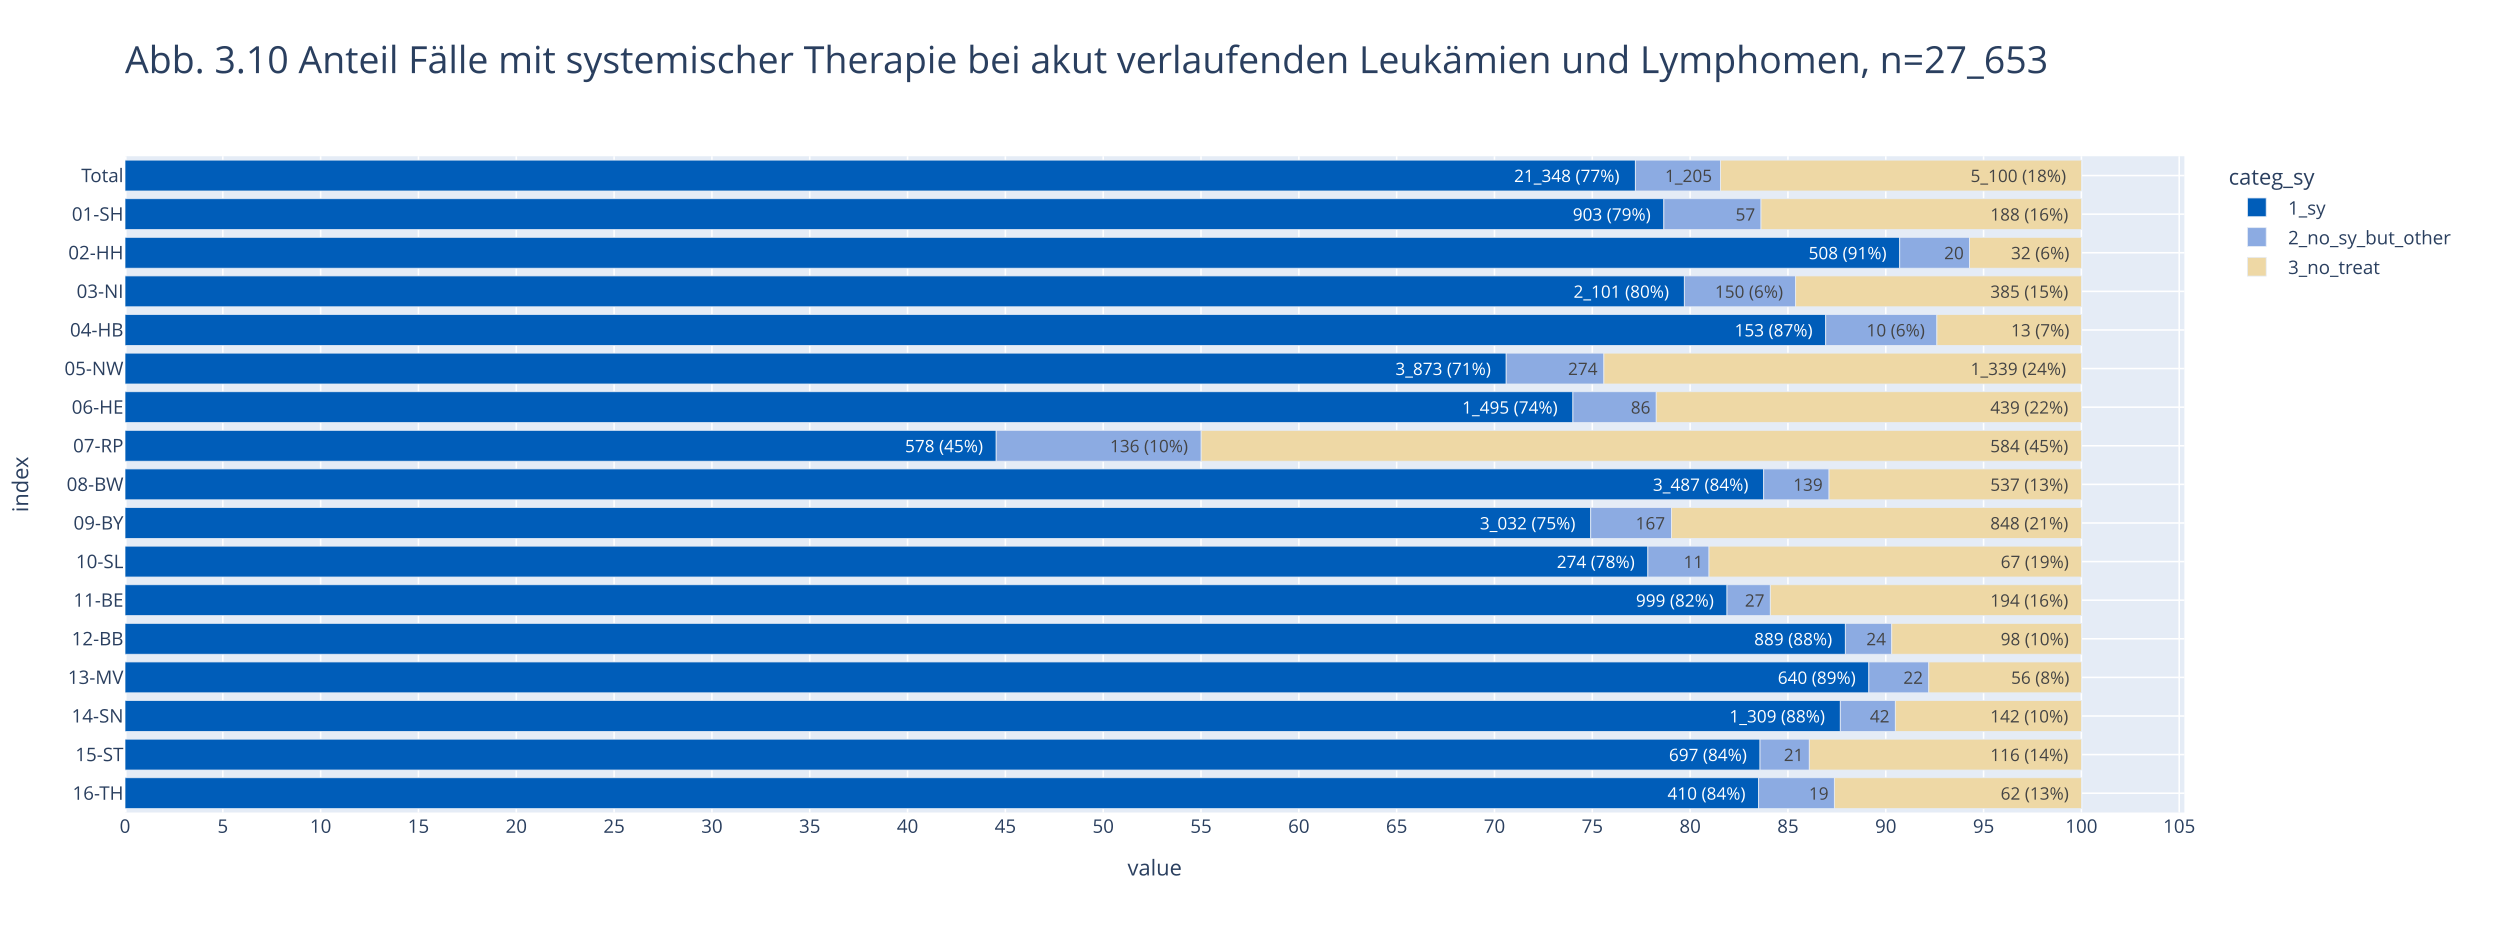
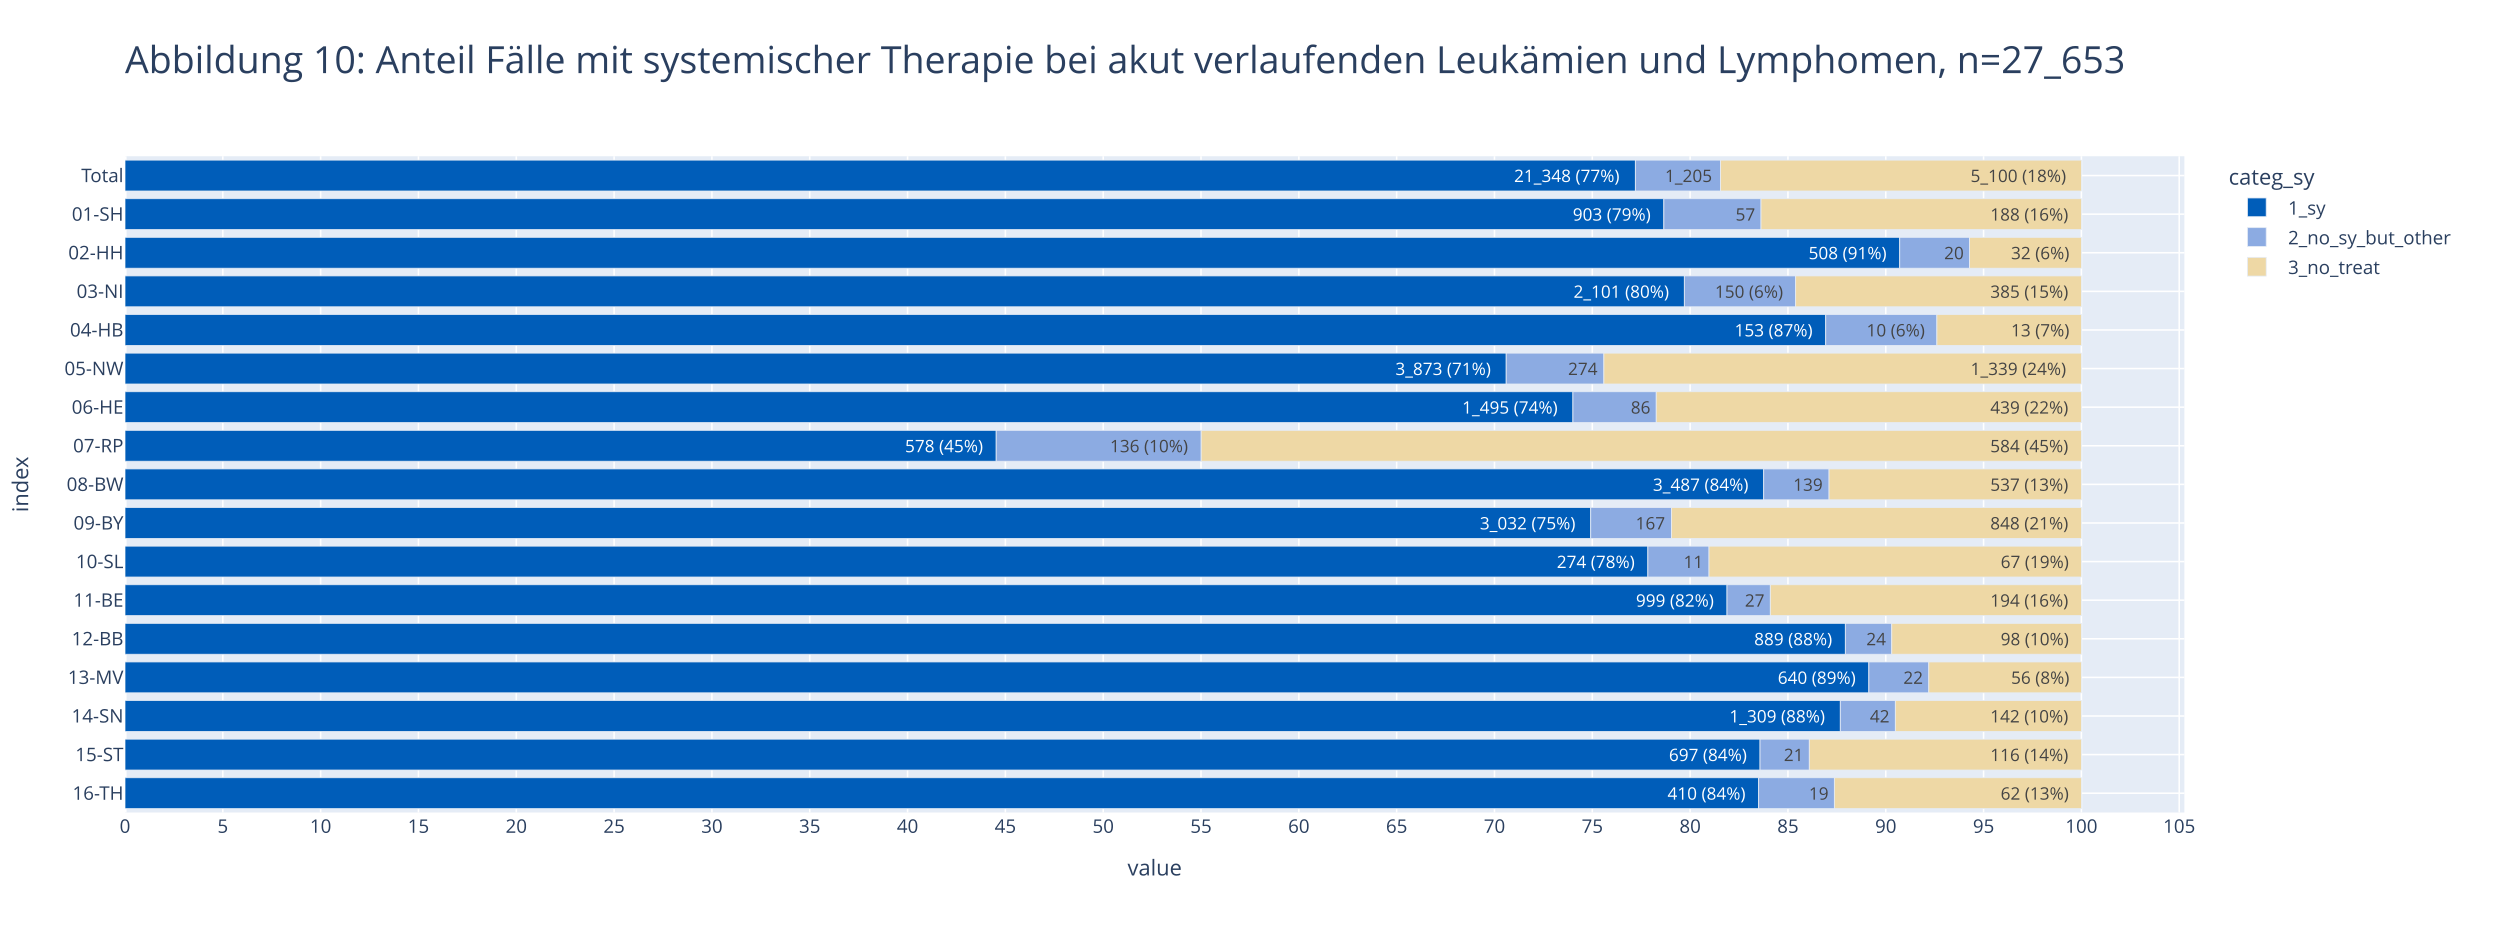
<svg xmlns="http://www.w3.org/2000/svg" class="main-svg" width="1600" height="600" style="" viewBox="0 0 1600 600">
  <rect x="0" y="0" width="1600" height="600" style="fill: rgb(255, 255, 255); fill-opacity: 1;" />
-   <defs id="defs-9f9ca2">
+   <defs id="defs-fdc12b">
    <g class="clips">
-       <clipPath id="clip9f9ca2xyplot" class="plotclip">
+       <clipPath id="clipfdc12bxyplot" class="plotclip">
        <rect width="1318" height="420" />
      </clipPath>
-       <clipPath class="axesclip" id="clip9f9ca2x">
+       <clipPath class="axesclip" id="clipfdc12bx">
        <rect x="80" y="0" width="1318" height="600" />
      </clipPath>
-       <clipPath class="axesclip" id="clip9f9ca2y">
+       <clipPath class="axesclip" id="clipfdc12by">
        <rect x="0" y="100" width="1600" height="420" />
      </clipPath>
-       <clipPath class="axesclip" id="clip9f9ca2xy">
+       <clipPath class="axesclip" id="clipfdc12bxy">
        <rect x="80" y="100" width="1318" height="420" />
      </clipPath>
    </g>
    <g class="gradients" />
    <g class="patterns" />
  </defs>
  <g class="bglayer">
    <rect class="bg" x="80" y="100" width="1318" height="420" style="fill: rgb(229, 236, 246); fill-opacity: 1; stroke-width: 0;" />
  </g>
  <g class="layer-below">
    <g class="imagelayer" />
    <g class="shapelayer" />
  </g>
  <g class="cartesianlayer">
    <g class="subplot xy">
      <g class="layer-subplot">
        <g class="shapelayer" />
        <g class="imagelayer" />
      </g>
      <g class="minor-gridlayer">
        <g class="x" />
        <g class="y" />
      </g>
      <g class="gridlayer">
        <g class="x">
          <path class="xgrid crisp" transform="translate(142.6,0)" d="M0,100v420" style="stroke: rgb(255, 255, 255); stroke-opacity: 1; stroke-width: 1px;" />
          <path class="xgrid crisp" transform="translate(205.21,0)" d="M0,100v420" style="stroke: rgb(255, 255, 255); stroke-opacity: 1; stroke-width: 1px;" />
          <path class="xgrid crisp" transform="translate(267.81,0)" d="M0,100v420" style="stroke: rgb(255, 255, 255); stroke-opacity: 1; stroke-width: 1px;" />
          <path class="xgrid crisp" transform="translate(330.42,0)" d="M0,100v420" style="stroke: rgb(255, 255, 255); stroke-opacity: 1; stroke-width: 1px;" />
          <path class="xgrid crisp" transform="translate(393.02,0)" d="M0,100v420" style="stroke: rgb(255, 255, 255); stroke-opacity: 1; stroke-width: 1px;" />
          <path class="xgrid crisp" transform="translate(455.63,0)" d="M0,100v420" style="stroke: rgb(255, 255, 255); stroke-opacity: 1; stroke-width: 1px;" />
          <path class="xgrid crisp" transform="translate(518.23,0)" d="M0,100v420" style="stroke: rgb(255, 255, 255); stroke-opacity: 1; stroke-width: 1px;" />
          <path class="xgrid crisp" transform="translate(580.84,0)" d="M0,100v420" style="stroke: rgb(255, 255, 255); stroke-opacity: 1; stroke-width: 1px;" />
          <path class="xgrid crisp" transform="translate(643.44,0)" d="M0,100v420" style="stroke: rgb(255, 255, 255); stroke-opacity: 1; stroke-width: 1px;" />
          <path class="xgrid crisp" transform="translate(706.05,0)" d="M0,100v420" style="stroke: rgb(255, 255, 255); stroke-opacity: 1; stroke-width: 1px;" />
          <path class="xgrid crisp" transform="translate(768.65,0)" d="M0,100v420" style="stroke: rgb(255, 255, 255); stroke-opacity: 1; stroke-width: 1px;" />
          <path class="xgrid crisp" transform="translate(831.26,0)" d="M0,100v420" style="stroke: rgb(255, 255, 255); stroke-opacity: 1; stroke-width: 1px;" />
          <path class="xgrid crisp" transform="translate(893.86,0)" d="M0,100v420" style="stroke: rgb(255, 255, 255); stroke-opacity: 1; stroke-width: 1px;" />
          <path class="xgrid crisp" transform="translate(956.47,0)" d="M0,100v420" style="stroke: rgb(255, 255, 255); stroke-opacity: 1; stroke-width: 1px;" />
          <path class="xgrid crisp" transform="translate(1019.07,0)" d="M0,100v420" style="stroke: rgb(255, 255, 255); stroke-opacity: 1; stroke-width: 1px;" />
          <path class="xgrid crisp" transform="translate(1081.68,0)" d="M0,100v420" style="stroke: rgb(255, 255, 255); stroke-opacity: 1; stroke-width: 1px;" />
          <path class="xgrid crisp" transform="translate(1144.28,0)" d="M0,100v420" style="stroke: rgb(255, 255, 255); stroke-opacity: 1; stroke-width: 1px;" />
          <path class="xgrid crisp" transform="translate(1206.89,0)" d="M0,100v420" style="stroke: rgb(255, 255, 255); stroke-opacity: 1; stroke-width: 1px;" />
          <path class="xgrid crisp" transform="translate(1269.49,0)" d="M0,100v420" style="stroke: rgb(255, 255, 255); stroke-opacity: 1; stroke-width: 1px;" />
          <path class="xgrid crisp" transform="translate(1332.1,0)" d="M0,100v420" style="stroke: rgb(255, 255, 255); stroke-opacity: 1; stroke-width: 1px;" />
          <path class="xgrid crisp" transform="translate(1394.7,0)" d="M0,100v420" style="stroke: rgb(255, 255, 255); stroke-opacity: 1; stroke-width: 1px;" />
        </g>
        <g class="y">
          <path class="ygrid crisp" transform="translate(0,507.65)" d="M80,0h1318" style="stroke: rgb(255, 255, 255); stroke-opacity: 1; stroke-width: 1px;" />
          <path class="ygrid crisp" transform="translate(0,482.94)" d="M80,0h1318" style="stroke: rgb(255, 255, 255); stroke-opacity: 1; stroke-width: 1px;" />
          <path class="ygrid crisp" transform="translate(0,458.24)" d="M80,0h1318" style="stroke: rgb(255, 255, 255); stroke-opacity: 1; stroke-width: 1px;" />
          <path class="ygrid crisp" transform="translate(0,433.53)" d="M80,0h1318" style="stroke: rgb(255, 255, 255); stroke-opacity: 1; stroke-width: 1px;" />
          <path class="ygrid crisp" transform="translate(0,408.82)" d="M80,0h1318" style="stroke: rgb(255, 255, 255); stroke-opacity: 1; stroke-width: 1px;" />
          <path class="ygrid crisp" transform="translate(0,384.12)" d="M80,0h1318" style="stroke: rgb(255, 255, 255); stroke-opacity: 1; stroke-width: 1px;" />
          <path class="ygrid crisp" transform="translate(0,359.41)" d="M80,0h1318" style="stroke: rgb(255, 255, 255); stroke-opacity: 1; stroke-width: 1px;" />
          <path class="ygrid crisp" transform="translate(0,334.71)" d="M80,0h1318" style="stroke: rgb(255, 255, 255); stroke-opacity: 1; stroke-width: 1px;" />
          <path class="ygrid crisp" transform="translate(0,310)" d="M80,0h1318" style="stroke: rgb(255, 255, 255); stroke-opacity: 1; stroke-width: 1px;" />
          <path class="ygrid crisp" transform="translate(0,285.29)" d="M80,0h1318" style="stroke: rgb(255, 255, 255); stroke-opacity: 1; stroke-width: 1px;" />
          <path class="ygrid crisp" transform="translate(0,260.59)" d="M80,0h1318" style="stroke: rgb(255, 255, 255); stroke-opacity: 1; stroke-width: 1px;" />
          <path class="ygrid crisp" transform="translate(0,235.88)" d="M80,0h1318" style="stroke: rgb(255, 255, 255); stroke-opacity: 1; stroke-width: 1px;" />
          <path class="ygrid crisp" transform="translate(0,211.18)" d="M80,0h1318" style="stroke: rgb(255, 255, 255); stroke-opacity: 1; stroke-width: 1px;" />
          <path class="ygrid crisp" transform="translate(0,186.47)" d="M80,0h1318" style="stroke: rgb(255, 255, 255); stroke-opacity: 1; stroke-width: 1px;" />
          <path class="ygrid crisp" transform="translate(0,161.76)" d="M80,0h1318" style="stroke: rgb(255, 255, 255); stroke-opacity: 1; stroke-width: 1px;" />
          <path class="ygrid crisp" transform="translate(0,137.06)" d="M80,0h1318" style="stroke: rgb(255, 255, 255); stroke-opacity: 1; stroke-width: 1px;" />
          <path class="ygrid crisp" transform="translate(0,112.35)" d="M80,0h1318" style="stroke: rgb(255, 255, 255); stroke-opacity: 1; stroke-width: 1px;" />
        </g>
      </g>
      <g class="zerolinelayer">
        <path class="xzl zl crisp" transform="translate(80,0)" d="M0,100v420" style="stroke: rgb(255, 255, 255); stroke-opacity: 1; stroke-width: 2px;" />
      </g>
      <g class="layer-between">
        <g class="shapelayer" />
        <g class="imagelayer" />
      </g>
      <path class="xlines-below" />
      <path class="ylines-below" />
      <g class="overlines-below" />
      <g class="xaxislayer-below" />
      <g class="yaxislayer-below" />
      <g class="overaxes-below" />
      <g class="overplot">
-         <g class="xy" transform="translate(80,100)" clip-path="url(#clip9f9ca2xyplot)">
+         <g class="xy" transform="translate(80,100)" clip-path="url(#clipfdc12bxyplot)">
          <g class="barlayer mlayer">
            <g class="trace bars" style="opacity: 1;">
              <g class="points">
                <g class="point">
                  <path d="M0,22.24V2.47H966.62V22.24Z" style="vector-effect: none; opacity: 1; stroke-width: 0.5px; fill: rgb(0, 93, 185); fill-opacity: 1; stroke: rgb(229, 236, 246); stroke-opacity: 1;" />
                  <text class="bartext bartext-inside" text-anchor="middle" data-notex="1" x="0" y="0" style="font-family: 'Open Sans', verdana, arial, sans-serif; font-size: 12px; fill: rgb(255, 255, 255); fill-opacity: 1; white-space: pre;" transform="translate(922.7403,16.486)scale(0.918)">21_348 (77%)</text>
                </g>
                <g class="point">
                  <path d="M0,46.94V27.18H984.88V46.94Z" style="vector-effect: none; opacity: 1; stroke-width: 0.5px; fill: rgb(0, 93, 185); fill-opacity: 1; stroke: rgb(229, 236, 246); stroke-opacity: 1;" />
                  <text class="bartext bartext-inside" text-anchor="middle" data-notex="1" x="0" y="0" style="font-family: 'Open Sans', verdana, arial, sans-serif; font-size: 12px; fill: rgb(255, 255, 255); fill-opacity: 1; white-space: pre;" transform="translate(951.522,41.188)scale(0.9173333)">903 (79%)</text>
                </g>
                <g class="point">
                  <path d="M0,71.65V51.88H1135.83V71.65Z" style="vector-effect: none; opacity: 1; stroke-width: 0.5px; fill: rgb(0, 93, 185); fill-opacity: 1; stroke: rgb(229, 236, 246); stroke-opacity: 1;" />
                  <text class="bartext bartext-inside" text-anchor="middle" data-notex="1" x="0" y="0" style="font-family: 'Open Sans', verdana, arial, sans-serif; font-size: 12px; fill: rgb(255, 255, 255); fill-opacity: 1; white-space: pre;" transform="translate(1102.45,65.896)scale(0.918)">508 (91%)</text>
                </g>
                <g class="point">
                  <path d="M0,96.35V76.59H997.97V96.35Z" style="vector-effect: none; opacity: 1; stroke-width: 0.5px; fill: rgb(0, 93, 185); fill-opacity: 1; stroke: rgb(229, 236, 246); stroke-opacity: 1;" />
                  <text class="bartext bartext-inside" text-anchor="middle" data-notex="1" x="0" y="0" style="font-family: 'Open Sans', verdana, arial, sans-serif; font-size: 12px; fill: rgb(255, 255, 255); fill-opacity: 1; white-space: pre;" transform="translate(957.6173,90.598)scale(0.9173333)">2_101 (80%)</text>
                </g>
                <g class="point">
                  <path d="M0,121.06V101.29H1088.47V121.06Z" style="vector-effect: none; opacity: 1; stroke-width: 0.5px; fill: rgb(0, 93, 185); fill-opacity: 1; stroke: rgb(229, 236, 246); stroke-opacity: 1;" />
                  <text class="bartext bartext-inside" text-anchor="middle" data-notex="1" x="0" y="0" style="font-family: 'Open Sans', verdana, arial, sans-serif; font-size: 12px; fill: rgb(255, 255, 255); fill-opacity: 1; white-space: pre;" transform="translate(1055.09,115.306)scale(0.918)">153 (87%)</text>
                </g>
                <g class="point">
                  <path d="M0,145.76V126H883.96V145.76Z" style="vector-effect: none; opacity: 1; stroke-width: 0.5px; fill: rgb(0, 93, 185); fill-opacity: 1; stroke: rgb(229, 236, 246); stroke-opacity: 1;" />
                  <text class="bartext bartext-inside" text-anchor="middle" data-notex="1" x="0" y="0" style="font-family: 'Open Sans', verdana, arial, sans-serif; font-size: 12px; fill: rgb(255, 255, 255); fill-opacity: 1; white-space: pre;" transform="translate(843.6073,140.008)scale(0.9173333)">3_873 (71%)</text>
                </g>
                <g class="point">
                  <path d="M0,170.47V150.71H926.68V170.47Z" style="vector-effect: none; opacity: 1; stroke-width: 0.5px; fill: rgb(0, 93, 185); fill-opacity: 1; stroke: rgb(229, 236, 246); stroke-opacity: 1;" />
                  <text class="bartext bartext-inside" text-anchor="middle" data-notex="1" x="0" y="0" style="font-family: 'Open Sans', verdana, arial, sans-serif; font-size: 12px; fill: rgb(255, 255, 255); fill-opacity: 1; white-space: pre;" transform="translate(886.3273,164.718)scale(0.9173333)">1_495 (74%)</text>
                </g>
                <g class="point">
                  <path d="M0,195.18V175.41H557.56V195.18Z" style="vector-effect: none; opacity: 1; stroke-width: 0.5px; fill: rgb(0, 93, 185); fill-opacity: 1; stroke: rgb(229, 236, 246); stroke-opacity: 1;" />
                  <text class="bartext bartext-inside" text-anchor="middle" data-notex="1" x="0" y="0" style="font-family: 'Open Sans', verdana, arial, sans-serif; font-size: 12px; fill: rgb(255, 255, 255); fill-opacity: 1; white-space: pre;" transform="translate(524.1799,189.426)scale(0.918)">578 (45%)</text>
                </g>
                <g class="point">
                  <path d="M0,219.88V200.12H1048.78V219.88Z" style="vector-effect: none; opacity: 1; stroke-width: 0.5px; fill: rgb(0, 93, 185); fill-opacity: 1; stroke: rgb(229, 236, 246); stroke-opacity: 1;" />
                  <text class="bartext bartext-inside" text-anchor="middle" data-notex="1" x="0" y="0" style="font-family: 'Open Sans', verdana, arial, sans-serif; font-size: 12px; fill: rgb(255, 255, 255); fill-opacity: 1; white-space: pre;" transform="translate(1008.427,214.128)scale(0.9173333)">3_487 (84%)</text>
                </g>
                <g class="point">
                  <path d="M0,244.59V224.82H938.07V244.59Z" style="vector-effect: none; opacity: 1; stroke-width: 0.5px; fill: rgb(0, 93, 185); fill-opacity: 1; stroke: rgb(229, 236, 246); stroke-opacity: 1;" />
                  <text class="bartext bartext-inside" text-anchor="middle" data-notex="1" x="0" y="0" style="font-family: 'Open Sans', verdana, arial, sans-serif; font-size: 12px; fill: rgb(255, 255, 255); fill-opacity: 1; white-space: pre;" transform="translate(897.6902,238.836)scale(0.918)">3_032 (75%)</text>
                </g>
                <g class="point">
                  <path d="M0,269.29V249.53H974.65V269.29Z" style="vector-effect: none; opacity: 1; stroke-width: 0.5px; fill: rgb(0, 93, 185); fill-opacity: 1; stroke: rgb(229, 236, 246); stroke-opacity: 1;" />
                  <text class="bartext bartext-inside" text-anchor="middle" data-notex="1" x="0" y="0" style="font-family: 'Open Sans', verdana, arial, sans-serif; font-size: 12px; fill: rgb(255, 255, 255); fill-opacity: 1; white-space: pre;" transform="translate(941.292,263.538)scale(0.9173333)">274 (78%)</text>
                </g>
                <g class="point">
                  <path d="M0,294V274.24H1025.29V294Z" style="vector-effect: none; opacity: 1; stroke-width: 0.5px; fill: rgb(0, 93, 185); fill-opacity: 1; stroke: rgb(229, 236, 246); stroke-opacity: 1;" />
                  <text class="bartext bartext-inside" text-anchor="middle" data-notex="1" x="0" y="0" style="font-family: 'Open Sans', verdana, arial, sans-serif; font-size: 12px; fill: rgb(255, 255, 255); fill-opacity: 1; white-space: pre;" transform="translate(991.932,288.248)scale(0.9173333)">999 (82%)</text>
                </g>
                <g class="point">
                  <path d="M0,318.71V298.94H1101.01V318.71Z" style="vector-effect: none; opacity: 1; stroke-width: 0.5px; fill: rgb(0, 93, 185); fill-opacity: 1; stroke: rgb(229, 236, 246); stroke-opacity: 1;" />
                  <text class="bartext bartext-inside" text-anchor="middle" data-notex="1" x="0" y="0" style="font-family: 'Open Sans', verdana, arial, sans-serif; font-size: 12px; fill: rgb(255, 255, 255); fill-opacity: 1; white-space: pre;" transform="translate(1067.63,312.956)scale(0.918)">889 (88%)</text>
                </g>
                <g class="point">
                  <path d="M0,343.41V323.65H1116.08V343.41Z" style="vector-effect: none; opacity: 1; stroke-width: 0.5px; fill: rgb(0, 93, 185); fill-opacity: 1; stroke: rgb(229, 236, 246); stroke-opacity: 1;" />
                  <text class="bartext bartext-inside" text-anchor="middle" data-notex="1" x="0" y="0" style="font-family: 'Open Sans', verdana, arial, sans-serif; font-size: 12px; fill: rgb(255, 255, 255); fill-opacity: 1; white-space: pre;" transform="translate(1082.722,337.658)scale(0.9173333)">640 (89%)</text>
                </g>
                <g class="point">
                  <path d="M0,368.12V348.35H1097.79V368.12Z" style="vector-effect: none; opacity: 1; stroke-width: 0.5px; fill: rgb(0, 93, 185); fill-opacity: 1; stroke: rgb(229, 236, 246); stroke-opacity: 1;" />
                  <text class="bartext bartext-inside" text-anchor="middle" data-notex="1" x="0" y="0" style="font-family: 'Open Sans', verdana, arial, sans-serif; font-size: 12px; fill: rgb(255, 255, 255); fill-opacity: 1; white-space: pre;" transform="translate(1057.41,362.366)scale(0.918)">1_309 (88%)</text>
                </g>
                <g class="point">
                  <path d="M0,392.82V373.06H1046.42V392.82Z" style="vector-effect: none; opacity: 1; stroke-width: 0.5px; fill: rgb(0, 93, 185); fill-opacity: 1; stroke: rgb(229, 236, 246); stroke-opacity: 1;" />
                  <text class="bartext bartext-inside" text-anchor="middle" data-notex="1" x="0" y="0" style="font-family: 'Open Sans', verdana, arial, sans-serif; font-size: 12px; fill: rgb(255, 255, 255); fill-opacity: 1; white-space: pre;" transform="translate(1013.062,387.068)scale(0.9173333)">697 (84%)</text>
                </g>
                <g class="point">
                  <path d="M0,417.53V397.76H1045.54V417.53Z" style="vector-effect: none; opacity: 1; stroke-width: 0.5px; fill: rgb(0, 93, 185); fill-opacity: 1; stroke: rgb(229, 236, 246); stroke-opacity: 1;" />
                  <text class="bartext bartext-inside" text-anchor="middle" data-notex="1" x="0" y="0" style="font-family: 'Open Sans', verdana, arial, sans-serif; font-size: 12px; fill: rgb(255, 255, 255); fill-opacity: 1; white-space: pre;" transform="translate(1012.16,411.776)scale(0.918)">410 (84%)</text>
                </g>
              </g>
            </g>
            <g class="trace bars" style="opacity: 1;">
              <g class="points">
                <g class="point">
                  <path d="M966.62,22.24V2.47H1021.18V22.24Z" style="vector-effect: none; opacity: 1; stroke-width: 0.5px; fill: rgb(140, 171, 226); fill-opacity: 1; stroke: rgb(229, 236, 246); stroke-opacity: 1;" />
                  <text class="bartext bartext-inside" text-anchor="middle" data-notex="1" x="0" y="0" style="font-family: 'Open Sans', verdana, arial, sans-serif; font-size: 12px; fill: rgb(68, 68, 68); fill-opacity: 1; white-space: pre;" transform="translate(1000.666,16.486)scale(0.918)">1_205</text>
                </g>
                <g class="point">
                  <path d="M984.88,46.94V27.18H1047.05V46.94Z" style="vector-effect: none; opacity: 1; stroke-width: 0.5px; fill: rgb(140, 171, 226); fill-opacity: 1; stroke: rgb(229, 236, 246); stroke-opacity: 1;" />
                  <text class="bartext bartext-inside" text-anchor="middle" data-notex="1" x="0" y="0" style="font-family: 'Open Sans', verdana, arial, sans-serif; font-size: 12px; fill: rgb(68, 68, 68); fill-opacity: 1; white-space: pre;" transform="translate(1037.048,41.188)scale(0.9173333)">57</text>
                </g>
                <g class="point">
                  <path d="M1135.83,71.65V51.88H1180.55V71.65Z" style="vector-effect: none; opacity: 1; stroke-width: 0.5px; fill: rgb(140, 171, 226); fill-opacity: 1; stroke: rgb(229, 236, 246); stroke-opacity: 1;" />
                  <text class="bartext bartext-inside" text-anchor="middle" data-notex="1" x="0" y="0" style="font-family: 'Open Sans', verdana, arial, sans-serif; font-size: 12px; fill: rgb(68, 68, 68); fill-opacity: 1; white-space: pre;" transform="translate(1170.543,65.896)scale(0.918)">20</text>
                </g>
                <g class="point">
                  <path d="M997.97,96.35V76.59H1069.22V96.35Z" style="vector-effect: none; opacity: 1; stroke-width: 0.5px; fill: rgb(140, 171, 226); fill-opacity: 1; stroke: rgb(229, 236, 246); stroke-opacity: 1;" />
                  <text class="bartext bartext-inside" text-anchor="middle" data-notex="1" x="0" y="0" style="font-family: 'Open Sans', verdana, arial, sans-serif; font-size: 12px; fill: rgb(68, 68, 68); fill-opacity: 1; white-space: pre;" transform="translate(1039.367,90.598)scale(0.9173333)">150 (6%)</text>
                </g>
                <g class="point">
                  <path d="M1088.47,121.06V101.29H1159.62V121.06Z" style="vector-effect: none; opacity: 1; stroke-width: 0.5px; fill: rgb(140, 171, 226); fill-opacity: 1; stroke: rgb(229, 236, 246); stroke-opacity: 1;" />
                  <text class="bartext bartext-inside" text-anchor="middle" data-notex="1" x="0" y="0" style="font-family: 'Open Sans', verdana, arial, sans-serif; font-size: 12px; fill: rgb(68, 68, 68); fill-opacity: 1; white-space: pre;" transform="translate(1133.247,115.306)scale(0.918)">10 (6%)</text>
                </g>
                <g class="point">
                  <path d="M883.96,145.76V126H946.49V145.76Z" style="vector-effect: none; opacity: 1; stroke-width: 0.5px; fill: rgb(140, 171, 226); fill-opacity: 1; stroke: rgb(229, 236, 246); stroke-opacity: 1;" />
                  <text class="bartext bartext-inside" text-anchor="middle" data-notex="1" x="0" y="0" style="font-family: 'Open Sans', verdana, arial, sans-serif; font-size: 12px; fill: rgb(68, 68, 68); fill-opacity: 1; white-space: pre;" transform="translate(932.9908,140.008)scale(0.9173333)">274</text>
                </g>
                <g class="point">
                  <path d="M926.68,170.47V150.71H979.99V170.47Z" style="vector-effect: none; opacity: 1; stroke-width: 0.5px; fill: rgb(140, 171, 226); fill-opacity: 1; stroke: rgb(229, 236, 246); stroke-opacity: 1;" />
                  <text class="bartext bartext-inside" text-anchor="middle" data-notex="1" x="0" y="0" style="font-family: 'Open Sans', verdana, arial, sans-serif; font-size: 12px; fill: rgb(68, 68, 68); fill-opacity: 1; white-space: pre;" transform="translate(969.9882,164.718)scale(0.9173333)">86</text>
                </g>
                <g class="point">
                  <path d="M557.56,195.18V175.41H688.75V195.18Z" style="vector-effect: none; opacity: 1; stroke-width: 0.5px; fill: rgb(140, 171, 226); fill-opacity: 1; stroke: rgb(229, 236, 246); stroke-opacity: 1;" />
                  <text class="bartext bartext-inside" text-anchor="middle" data-notex="1" x="0" y="0" style="font-family: 'Open Sans', verdana, arial, sans-serif; font-size: 12px; fill: rgb(68, 68, 68); fill-opacity: 1; white-space: pre;" transform="translate(655.3699,189.426)scale(0.918)">136 (10%)</text>
                </g>
                <g class="point">
                  <path d="M1048.78,219.88V200.12H1090.59V219.88Z" style="vector-effect: none; opacity: 1; stroke-width: 0.5px; fill: rgb(140, 171, 226); fill-opacity: 1; stroke: rgb(229, 236, 246); stroke-opacity: 1;" />
                  <text class="bartext bartext-inside" text-anchor="middle" data-notex="1" x="0" y="0" style="font-family: 'Open Sans', verdana, arial, sans-serif; font-size: 12px; fill: rgb(68, 68, 68); fill-opacity: 1; white-space: pre;" transform="translate(1077.091,214.128)scale(0.9173333)">139</text>
                </g>
                <g class="point">
                  <path d="M938.07,244.59V224.82H989.74V244.59Z" style="vector-effect: none; opacity: 1; stroke-width: 0.5px; fill: rgb(140, 171, 226); fill-opacity: 1; stroke: rgb(229, 236, 246); stroke-opacity: 1;" />
                  <text class="bartext bartext-inside" text-anchor="middle" data-notex="1" x="0" y="0" style="font-family: 'Open Sans', verdana, arial, sans-serif; font-size: 12px; fill: rgb(68, 68, 68); fill-opacity: 1; white-space: pre;" transform="translate(976.2332,238.836)scale(0.918)">167</text>
                </g>
                <g class="point">
                  <path d="M974.65,269.29V249.53H1013.77V269.29Z" style="vector-effect: none; opacity: 1; stroke-width: 0.5px; fill: rgb(140, 171, 226); fill-opacity: 1; stroke: rgb(229, 236, 246); stroke-opacity: 1;" />
                  <text class="bartext bartext-inside" text-anchor="middle" data-notex="1" x="0" y="0" style="font-family: 'Open Sans', verdana, arial, sans-serif; font-size: 12px; fill: rgb(68, 68, 68); fill-opacity: 1; white-space: pre;" transform="translate(1003.768,263.538)scale(0.9173333)">11</text>
                </g>
                <g class="point">
                  <path d="M1025.29,294V274.24H1053V294Z" style="vector-effect: none; opacity: 1; stroke-width: 0.5px; fill: rgb(140, 171, 226); fill-opacity: 1; stroke: rgb(229, 236, 246); stroke-opacity: 1;" />
                  <text class="bartext bartext-inside" text-anchor="middle" data-notex="1" x="0" y="0" style="font-family: 'Open Sans', verdana, arial, sans-serif; font-size: 12px; fill: rgb(68, 68, 68); fill-opacity: 1; white-space: pre;" transform="translate(1042.998,288.248)scale(0.9173333)">27</text>
                </g>
                <g class="point">
                  <path d="M1101.01,318.71V298.94H1130.73V318.71Z" style="vector-effect: none; opacity: 1; stroke-width: 0.5px; fill: rgb(140, 171, 226); fill-opacity: 1; stroke: rgb(229, 236, 246); stroke-opacity: 1;" />
                  <text class="bartext bartext-inside" text-anchor="middle" data-notex="1" x="0" y="0" style="font-family: 'Open Sans', verdana, arial, sans-serif; font-size: 12px; fill: rgb(68, 68, 68); fill-opacity: 1; white-space: pre;" transform="translate(1120.723,312.956)scale(0.918)">24</text>
                </g>
                <g class="point">
                  <path d="M1116.08,343.41V323.65H1154.44V343.41Z" style="vector-effect: none; opacity: 1; stroke-width: 0.5px; fill: rgb(140, 171, 226); fill-opacity: 1; stroke: rgb(229, 236, 246); stroke-opacity: 1;" />
                  <text class="bartext bartext-inside" text-anchor="middle" data-notex="1" x="0" y="0" style="font-family: 'Open Sans', verdana, arial, sans-serif; font-size: 12px; fill: rgb(68, 68, 68); fill-opacity: 1; white-space: pre;" transform="translate(1144.438,337.658)scale(0.9173333)">22</text>
                </g>
                <g class="point">
                  <path d="M1097.79,368.12V348.35H1133.01V368.12Z" style="vector-effect: none; opacity: 1; stroke-width: 0.5px; fill: rgb(140, 171, 226); fill-opacity: 1; stroke: rgb(229, 236, 246); stroke-opacity: 1;" />
                  <text class="bartext bartext-inside" text-anchor="middle" data-notex="1" x="0" y="0" style="font-family: 'Open Sans', verdana, arial, sans-serif; font-size: 12px; fill: rgb(68, 68, 68); fill-opacity: 1; white-space: pre;" transform="translate(1123.003,362.366)scale(0.918)">42</text>
                </g>
                <g class="point">
                  <path d="M1046.42,392.82V373.06H1077.95V392.82Z" style="vector-effect: none; opacity: 1; stroke-width: 0.5px; fill: rgb(140, 171, 226); fill-opacity: 1; stroke: rgb(229, 236, 246); stroke-opacity: 1;" />
                  <text class="bartext bartext-inside" text-anchor="middle" data-notex="1" x="0" y="0" style="font-family: 'Open Sans', verdana, arial, sans-serif; font-size: 12px; fill: rgb(68, 68, 68); fill-opacity: 1; white-space: pre;" transform="translate(1067.948,387.068)scale(0.9173333)">21</text>
                </g>
                <g class="point">
                  <path d="M1045.54,417.53V397.76H1093.99V417.53Z" style="vector-effect: none; opacity: 1; stroke-width: 0.5px; fill: rgb(140, 171, 226); fill-opacity: 1; stroke: rgb(229, 236, 246); stroke-opacity: 1;" />
                  <text class="bartext bartext-inside" text-anchor="middle" data-notex="1" x="0" y="0" style="font-family: 'Open Sans', verdana, arial, sans-serif; font-size: 12px; fill: rgb(68, 68, 68); fill-opacity: 1; white-space: pre;" transform="translate(1083.983,411.776)scale(0.918)">19</text>
                </g>
              </g>
            </g>
            <g class="trace bars" style="opacity: 1;">
              <g class="points">
                <g class="point">
                  <path d="M1021.18,22.24V2.47H1252.1V22.24Z" style="vector-effect: none; opacity: 1; stroke-width: 0.5px; fill: rgb(238, 216, 165); fill-opacity: 1; stroke: rgb(229, 236, 246); stroke-opacity: 1;" />
                  <text class="bartext bartext-inside" text-anchor="middle" data-notex="1" x="0" y="0" style="font-family: 'Open Sans', verdana, arial, sans-serif; font-size: 12px; fill: rgb(68, 68, 68); fill-opacity: 1; white-space: pre;" transform="translate(1211.72,16.486)scale(0.918)">5_100 (18%)</text>
                </g>
                <g class="point">
                  <path d="M1047.05,46.94V27.18H1252.1V46.94Z" style="vector-effect: none; opacity: 1; stroke-width: 0.5px; fill: rgb(238, 216, 165); fill-opacity: 1; stroke: rgb(229, 236, 246); stroke-opacity: 1;" />
                  <text class="bartext bartext-inside" text-anchor="middle" data-notex="1" x="0" y="0" style="font-family: 'Open Sans', verdana, arial, sans-serif; font-size: 12px; fill: rgb(68, 68, 68); fill-opacity: 1; white-space: pre;" transform="translate(1218.742,41.188)scale(0.9173333)">188 (16%)</text>
                </g>
                <g class="point">
                  <path d="M1180.55,71.65V51.88H1252.1V71.65Z" style="vector-effect: none; opacity: 1; stroke-width: 0.5px; fill: rgb(238, 216, 165); fill-opacity: 1; stroke: rgb(229, 236, 246); stroke-opacity: 1;" />
                  <text class="bartext bartext-inside" text-anchor="middle" data-notex="1" x="0" y="0" style="font-family: 'Open Sans', verdana, arial, sans-serif; font-size: 12px; fill: rgb(68, 68, 68); fill-opacity: 1; white-space: pre;" transform="translate(1225.727,65.896)scale(0.918)">32 (6%)</text>
                </g>
                <g class="point">
                  <path d="M1069.22,96.35V76.59H1252.1V96.35Z" style="vector-effect: none; opacity: 1; stroke-width: 0.5px; fill: rgb(238, 216, 165); fill-opacity: 1; stroke: rgb(229, 236, 246); stroke-opacity: 1;" />
                  <text class="bartext bartext-inside" text-anchor="middle" data-notex="1" x="0" y="0" style="font-family: 'Open Sans', verdana, arial, sans-serif; font-size: 12px; fill: rgb(68, 68, 68); fill-opacity: 1; white-space: pre;" transform="translate(1218.742,90.598)scale(0.9173333)">385 (15%)</text>
                </g>
                <g class="point">
                  <path d="M1159.62,121.06V101.29H1252.1V121.06Z" style="vector-effect: none; opacity: 1; stroke-width: 0.5px; fill: rgb(238, 216, 165); fill-opacity: 1; stroke: rgb(229, 236, 246); stroke-opacity: 1;" />
                  <text class="bartext bartext-inside" text-anchor="middle" data-notex="1" x="0" y="0" style="font-family: 'Open Sans', verdana, arial, sans-serif; font-size: 12px; fill: rgb(68, 68, 68); fill-opacity: 1; white-space: pre;" transform="translate(1225.727,115.306)scale(0.918)">13 (7%)</text>
                </g>
                <g class="point">
                  <path d="M946.49,145.76V126H1252.1V145.76Z" style="vector-effect: none; opacity: 1; stroke-width: 0.5px; fill: rgb(238, 216, 165); fill-opacity: 1; stroke: rgb(229, 236, 246); stroke-opacity: 1;" />
                  <text class="bartext bartext-inside" text-anchor="middle" data-notex="1" x="0" y="0" style="font-family: 'Open Sans', verdana, arial, sans-serif; font-size: 12px; fill: rgb(68, 68, 68); fill-opacity: 1; white-space: pre;" transform="translate(1211.747,140.008)scale(0.9173333)">1_339 (24%)</text>
                </g>
                <g class="point">
                  <path d="M979.99,170.47V150.71H1252.1V170.47Z" style="vector-effect: none; opacity: 1; stroke-width: 0.5px; fill: rgb(238, 216, 165); fill-opacity: 1; stroke: rgb(229, 236, 246); stroke-opacity: 1;" />
                  <text class="bartext bartext-inside" text-anchor="middle" data-notex="1" x="0" y="0" style="font-family: 'Open Sans', verdana, arial, sans-serif; font-size: 12px; fill: rgb(68, 68, 68); fill-opacity: 1; white-space: pre;" transform="translate(1218.742,164.718)scale(0.9173333)">439 (22%)</text>
                </g>
                <g class="point">
                  <path d="M688.75,195.18V175.41H1252.1V195.18Z" style="vector-effect: none; opacity: 1; stroke-width: 0.5px; fill: rgb(238, 216, 165); fill-opacity: 1; stroke: rgb(229, 236, 246); stroke-opacity: 1;" />
                  <text class="bartext bartext-inside" text-anchor="middle" data-notex="1" x="0" y="0" style="font-family: 'Open Sans', verdana, arial, sans-serif; font-size: 12px; fill: rgb(68, 68, 68); fill-opacity: 1; white-space: pre;" transform="translate(1218.72,189.426)scale(0.918)">584 (45%)</text>
                </g>
                <g class="point">
                  <path d="M1090.59,219.88V200.12H1252.1V219.88Z" style="vector-effect: none; opacity: 1; stroke-width: 0.5px; fill: rgb(238, 216, 165); fill-opacity: 1; stroke: rgb(229, 236, 246); stroke-opacity: 1;" />
                  <text class="bartext bartext-inside" text-anchor="middle" data-notex="1" x="0" y="0" style="font-family: 'Open Sans', verdana, arial, sans-serif; font-size: 12px; fill: rgb(68, 68, 68); fill-opacity: 1; white-space: pre;" transform="translate(1218.742,214.128)scale(0.9173333)">537 (13%)</text>
                </g>
                <g class="point">
                  <path d="M989.74,244.59V224.82H1252.1V244.59Z" style="vector-effect: none; opacity: 1; stroke-width: 0.5px; fill: rgb(238, 216, 165); fill-opacity: 1; stroke: rgb(229, 236, 246); stroke-opacity: 1;" />
                  <text class="bartext bartext-inside" text-anchor="middle" data-notex="1" x="0" y="0" style="font-family: 'Open Sans', verdana, arial, sans-serif; font-size: 12px; fill: rgb(68, 68, 68); fill-opacity: 1; white-space: pre;" transform="translate(1218.72,238.836)scale(0.918)">848 (21%)</text>
                </g>
                <g class="point">
                  <path d="M1013.77,269.29V249.53H1252.1V269.29Z" style="vector-effect: none; opacity: 1; stroke-width: 0.5px; fill: rgb(238, 216, 165); fill-opacity: 1; stroke: rgb(229, 236, 246); stroke-opacity: 1;" />
                  <text class="bartext bartext-inside" text-anchor="middle" data-notex="1" x="0" y="0" style="font-family: 'Open Sans', verdana, arial, sans-serif; font-size: 12px; fill: rgb(68, 68, 68); fill-opacity: 1; white-space: pre;" transform="translate(1222.246,263.538)scale(0.9173333)">67 (19%)</text>
                </g>
                <g class="point">
                  <path d="M1053,294V274.24H1252.1V294Z" style="vector-effect: none; opacity: 1; stroke-width: 0.5px; fill: rgb(238, 216, 165); fill-opacity: 1; stroke: rgb(229, 236, 246); stroke-opacity: 1;" />
                  <text class="bartext bartext-inside" text-anchor="middle" data-notex="1" x="0" y="0" style="font-family: 'Open Sans', verdana, arial, sans-serif; font-size: 12px; fill: rgb(68, 68, 68); fill-opacity: 1; white-space: pre;" transform="translate(1218.742,288.248)scale(0.9173333)">194 (16%)</text>
                </g>
                <g class="point">
                  <path d="M1130.73,318.71V298.94H1252.1V318.71Z" style="vector-effect: none; opacity: 1; stroke-width: 0.5px; fill: rgb(238, 216, 165); fill-opacity: 1; stroke: rgb(229, 236, 246); stroke-opacity: 1;" />
                  <text class="bartext bartext-inside" text-anchor="middle" data-notex="1" x="0" y="0" style="font-family: 'Open Sans', verdana, arial, sans-serif; font-size: 12px; fill: rgb(68, 68, 68); fill-opacity: 1; white-space: pre;" transform="translate(1222.227,312.956)scale(0.918)">98 (10%)</text>
                </g>
                <g class="point">
                  <path d="M1154.44,343.41V323.65H1252.1V343.41Z" style="vector-effect: none; opacity: 1; stroke-width: 0.5px; fill: rgb(238, 216, 165); fill-opacity: 1; stroke: rgb(229, 236, 246); stroke-opacity: 1;" />
                  <text class="bartext bartext-inside" text-anchor="middle" data-notex="1" x="0" y="0" style="font-family: 'Open Sans', verdana, arial, sans-serif; font-size: 12px; fill: rgb(68, 68, 68); fill-opacity: 1; white-space: pre;" transform="translate(1225.744,337.658)scale(0.9173333)">56 (8%)</text>
                </g>
                <g class="point">
                  <path d="M1133.01,368.12V348.35H1252.1V368.12Z" style="vector-effect: none; opacity: 1; stroke-width: 0.5px; fill: rgb(238, 216, 165); fill-opacity: 1; stroke: rgb(229, 236, 246); stroke-opacity: 1;" />
                  <text class="bartext bartext-inside" text-anchor="middle" data-notex="1" x="0" y="0" style="font-family: 'Open Sans', verdana, arial, sans-serif; font-size: 12px; fill: rgb(68, 68, 68); fill-opacity: 1; white-space: pre;" transform="translate(1218.72,362.366)scale(0.918)">142 (10%)</text>
                </g>
                <g class="point">
                  <path d="M1077.95,392.82V373.06H1252.1V392.82Z" style="vector-effect: none; opacity: 1; stroke-width: 0.5px; fill: rgb(238, 216, 165); fill-opacity: 1; stroke: rgb(229, 236, 246); stroke-opacity: 1;" />
                  <text class="bartext bartext-inside" text-anchor="middle" data-notex="1" x="0" y="0" style="font-family: 'Open Sans', verdana, arial, sans-serif; font-size: 12px; fill: rgb(68, 68, 68); fill-opacity: 1; white-space: pre;" transform="translate(1218.742,387.068)scale(0.9173333)">116 (14%)</text>
                </g>
                <g class="point">
                  <path d="M1093.99,417.53V397.76H1252.1V417.53Z" style="vector-effect: none; opacity: 1; stroke-width: 0.5px; fill: rgb(238, 216, 165); fill-opacity: 1; stroke: rgb(229, 236, 246); stroke-opacity: 1;" />
                  <text class="bartext bartext-inside" text-anchor="middle" data-notex="1" x="0" y="0" style="font-family: 'Open Sans', verdana, arial, sans-serif; font-size: 12px; fill: rgb(68, 68, 68); fill-opacity: 1; white-space: pre;" transform="translate(1222.227,411.776)scale(0.918)">62 (13%)</text>
                </g>
              </g>
            </g>
          </g>
        </g>
      </g>
      <g class="zerolinelayer-above" />
      <path class="xlines-above crisp" d="M0,0" style="fill: none;" />
      <path class="ylines-above crisp" d="M0,0" style="fill: none;" />
      <g class="overlines-above" />
      <g class="xaxislayer-above">
        <g class="xtick">
          <text text-anchor="middle" x="0" y="533" transform="translate(80,0)" style="font-family: 'Open Sans', verdana, arial, sans-serif; font-size: 12px; fill: rgb(42, 63, 95); fill-opacity: 1; white-space: pre;">0</text>
        </g>
        <g class="xtick">
          <text text-anchor="middle" x="0" y="533" style="font-family: 'Open Sans', verdana, arial, sans-serif; font-size: 12px; fill: rgb(42, 63, 95); fill-opacity: 1; white-space: pre;" transform="translate(142.6,0)">5</text>
        </g>
        <g class="xtick">
          <text text-anchor="middle" x="0" y="533" style="font-family: 'Open Sans', verdana, arial, sans-serif; font-size: 12px; fill: rgb(42, 63, 95); fill-opacity: 1; white-space: pre;" transform="translate(205.21,0)">10</text>
        </g>
        <g class="xtick">
          <text text-anchor="middle" x="0" y="533" style="font-family: 'Open Sans', verdana, arial, sans-serif; font-size: 12px; fill: rgb(42, 63, 95); fill-opacity: 1; white-space: pre;" transform="translate(267.81,0)">15</text>
        </g>
        <g class="xtick">
          <text text-anchor="middle" x="0" y="533" style="font-family: 'Open Sans', verdana, arial, sans-serif; font-size: 12px; fill: rgb(42, 63, 95); fill-opacity: 1; white-space: pre;" transform="translate(330.42,0)">20</text>
        </g>
        <g class="xtick">
          <text text-anchor="middle" x="0" y="533" style="font-family: 'Open Sans', verdana, arial, sans-serif; font-size: 12px; fill: rgb(42, 63, 95); fill-opacity: 1; white-space: pre;" transform="translate(393.02,0)">25</text>
        </g>
        <g class="xtick">
          <text text-anchor="middle" x="0" y="533" style="font-family: 'Open Sans', verdana, arial, sans-serif; font-size: 12px; fill: rgb(42, 63, 95); fill-opacity: 1; white-space: pre;" transform="translate(455.63,0)">30</text>
        </g>
        <g class="xtick">
          <text text-anchor="middle" x="0" y="533" style="font-family: 'Open Sans', verdana, arial, sans-serif; font-size: 12px; fill: rgb(42, 63, 95); fill-opacity: 1; white-space: pre;" transform="translate(518.23,0)">35</text>
        </g>
        <g class="xtick">
          <text text-anchor="middle" x="0" y="533" style="font-family: 'Open Sans', verdana, arial, sans-serif; font-size: 12px; fill: rgb(42, 63, 95); fill-opacity: 1; white-space: pre;" transform="translate(580.84,0)">40</text>
        </g>
        <g class="xtick">
          <text text-anchor="middle" x="0" y="533" style="font-family: 'Open Sans', verdana, arial, sans-serif; font-size: 12px; fill: rgb(42, 63, 95); fill-opacity: 1; white-space: pre;" transform="translate(643.44,0)">45</text>
        </g>
        <g class="xtick">
          <text text-anchor="middle" x="0" y="533" style="font-family: 'Open Sans', verdana, arial, sans-serif; font-size: 12px; fill: rgb(42, 63, 95); fill-opacity: 1; white-space: pre;" transform="translate(706.05,0)">50</text>
        </g>
        <g class="xtick">
          <text text-anchor="middle" x="0" y="533" style="font-family: 'Open Sans', verdana, arial, sans-serif; font-size: 12px; fill: rgb(42, 63, 95); fill-opacity: 1; white-space: pre;" transform="translate(768.65,0)">55</text>
        </g>
        <g class="xtick">
          <text text-anchor="middle" x="0" y="533" style="font-family: 'Open Sans', verdana, arial, sans-serif; font-size: 12px; fill: rgb(42, 63, 95); fill-opacity: 1; white-space: pre;" transform="translate(831.26,0)">60</text>
        </g>
        <g class="xtick">
          <text text-anchor="middle" x="0" y="533" style="font-family: 'Open Sans', verdana, arial, sans-serif; font-size: 12px; fill: rgb(42, 63, 95); fill-opacity: 1; white-space: pre;" transform="translate(893.86,0)">65</text>
        </g>
        <g class="xtick">
          <text text-anchor="middle" x="0" y="533" style="font-family: 'Open Sans', verdana, arial, sans-serif; font-size: 12px; fill: rgb(42, 63, 95); fill-opacity: 1; white-space: pre;" transform="translate(956.47,0)">70</text>
        </g>
        <g class="xtick">
          <text text-anchor="middle" x="0" y="533" style="font-family: 'Open Sans', verdana, arial, sans-serif; font-size: 12px; fill: rgb(42, 63, 95); fill-opacity: 1; white-space: pre;" transform="translate(1019.07,0)">75</text>
        </g>
        <g class="xtick">
          <text text-anchor="middle" x="0" y="533" style="font-family: 'Open Sans', verdana, arial, sans-serif; font-size: 12px; fill: rgb(42, 63, 95); fill-opacity: 1; white-space: pre;" transform="translate(1081.68,0)">80</text>
        </g>
        <g class="xtick">
          <text text-anchor="middle" x="0" y="533" style="font-family: 'Open Sans', verdana, arial, sans-serif; font-size: 12px; fill: rgb(42, 63, 95); fill-opacity: 1; white-space: pre;" transform="translate(1144.28,0)">85</text>
        </g>
        <g class="xtick">
          <text text-anchor="middle" x="0" y="533" style="font-family: 'Open Sans', verdana, arial, sans-serif; font-size: 12px; fill: rgb(42, 63, 95); fill-opacity: 1; white-space: pre;" transform="translate(1206.89,0)">90</text>
        </g>
        <g class="xtick">
          <text text-anchor="middle" x="0" y="533" style="font-family: 'Open Sans', verdana, arial, sans-serif; font-size: 12px; fill: rgb(42, 63, 95); fill-opacity: 1; white-space: pre;" transform="translate(1269.49,0)">95</text>
        </g>
        <g class="xtick">
          <text text-anchor="middle" x="0" y="533" style="font-family: 'Open Sans', verdana, arial, sans-serif; font-size: 12px; fill: rgb(42, 63, 95); fill-opacity: 1; white-space: pre;" transform="translate(1332.1,0)">100</text>
        </g>
        <g class="xtick">
          <text text-anchor="middle" x="0" y="533" style="font-family: 'Open Sans', verdana, arial, sans-serif; font-size: 12px; fill: rgb(42, 63, 95); fill-opacity: 1; white-space: pre;" transform="translate(1394.7,0)">105</text>
        </g>
      </g>
      <g class="yaxislayer-above">
        <g class="ytick">
          <text text-anchor="end" x="79" y="4.2" transform="translate(0,507.65)" style="font-family: 'Open Sans', verdana, arial, sans-serif; font-size: 12px; fill: rgb(42, 63, 95); fill-opacity: 1; white-space: pre;">16-TH</text>
        </g>
        <g class="ytick">
          <text text-anchor="end" x="79" y="4.2" transform="translate(0,482.94)" style="font-family: 'Open Sans', verdana, arial, sans-serif; font-size: 12px; fill: rgb(42, 63, 95); fill-opacity: 1; white-space: pre;">15-ST</text>
        </g>
        <g class="ytick">
          <text text-anchor="end" x="79" y="4.2" transform="translate(0,458.24)" style="font-family: 'Open Sans', verdana, arial, sans-serif; font-size: 12px; fill: rgb(42, 63, 95); fill-opacity: 1; white-space: pre;">14-SN</text>
        </g>
        <g class="ytick">
          <text text-anchor="end" x="79" y="4.2" transform="translate(0,433.53)" style="font-family: 'Open Sans', verdana, arial, sans-serif; font-size: 12px; fill: rgb(42, 63, 95); fill-opacity: 1; white-space: pre;">13-MV</text>
        </g>
        <g class="ytick">
          <text text-anchor="end" x="79" y="4.2" transform="translate(0,408.82)" style="font-family: 'Open Sans', verdana, arial, sans-serif; font-size: 12px; fill: rgb(42, 63, 95); fill-opacity: 1; white-space: pre;">12-BB</text>
        </g>
        <g class="ytick">
          <text text-anchor="end" x="79" y="4.2" transform="translate(0,384.12)" style="font-family: 'Open Sans', verdana, arial, sans-serif; font-size: 12px; fill: rgb(42, 63, 95); fill-opacity: 1; white-space: pre;">11-BE</text>
        </g>
        <g class="ytick">
          <text text-anchor="end" x="79" y="4.2" transform="translate(0,359.41)" style="font-family: 'Open Sans', verdana, arial, sans-serif; font-size: 12px; fill: rgb(42, 63, 95); fill-opacity: 1; white-space: pre;">10-SL</text>
        </g>
        <g class="ytick">
          <text text-anchor="end" x="79" y="4.2" transform="translate(0,334.71)" style="font-family: 'Open Sans', verdana, arial, sans-serif; font-size: 12px; fill: rgb(42, 63, 95); fill-opacity: 1; white-space: pre;">09-BY</text>
        </g>
        <g class="ytick">
          <text text-anchor="end" x="79" y="4.2" transform="translate(0,310)" style="font-family: 'Open Sans', verdana, arial, sans-serif; font-size: 12px; fill: rgb(42, 63, 95); fill-opacity: 1; white-space: pre;">08-BW</text>
        </g>
        <g class="ytick">
          <text text-anchor="end" x="79" y="4.2" transform="translate(0,285.29)" style="font-family: 'Open Sans', verdana, arial, sans-serif; font-size: 12px; fill: rgb(42, 63, 95); fill-opacity: 1; white-space: pre;">07-RP</text>
        </g>
        <g class="ytick">
          <text text-anchor="end" x="79" y="4.2" transform="translate(0,260.59)" style="font-family: 'Open Sans', verdana, arial, sans-serif; font-size: 12px; fill: rgb(42, 63, 95); fill-opacity: 1; white-space: pre;">06-HE</text>
        </g>
        <g class="ytick">
          <text text-anchor="end" x="79" y="4.2" transform="translate(0,235.88)" style="font-family: 'Open Sans', verdana, arial, sans-serif; font-size: 12px; fill: rgb(42, 63, 95); fill-opacity: 1; white-space: pre;">05-NW</text>
        </g>
        <g class="ytick">
          <text text-anchor="end" x="79" y="4.2" transform="translate(0,211.18)" style="font-family: 'Open Sans', verdana, arial, sans-serif; font-size: 12px; fill: rgb(42, 63, 95); fill-opacity: 1; white-space: pre;">04-HB</text>
        </g>
        <g class="ytick">
          <text text-anchor="end" x="79" y="4.2" transform="translate(0,186.47)" style="font-family: 'Open Sans', verdana, arial, sans-serif; font-size: 12px; fill: rgb(42, 63, 95); fill-opacity: 1; white-space: pre;">03-NI</text>
        </g>
        <g class="ytick">
          <text text-anchor="end" x="79" y="4.2" transform="translate(0,161.76)" style="font-family: 'Open Sans', verdana, arial, sans-serif; font-size: 12px; fill: rgb(42, 63, 95); fill-opacity: 1; white-space: pre;">02-HH</text>
        </g>
        <g class="ytick">
          <text text-anchor="end" x="79" y="4.2" transform="translate(0,137.06)" style="font-family: 'Open Sans', verdana, arial, sans-serif; font-size: 12px; fill: rgb(42, 63, 95); fill-opacity: 1; white-space: pre;">01-SH</text>
        </g>
        <g class="ytick">
          <text text-anchor="end" x="79" y="4.2" transform="translate(0,112.35)" style="font-family: 'Open Sans', verdana, arial, sans-serif; font-size: 12px; fill: rgb(42, 63, 95); fill-opacity: 1; white-space: pre;"> Total</text>
        </g>
      </g>
      <g class="overaxes-above" />
    </g>
  </g>
  <g class="polarlayer" />
  <g class="smithlayer" />
  <g class="ternarylayer" />
  <g class="geolayer" />
  <g class="funnelarealayer" />
  <g class="pielayer" />
  <g class="iciclelayer" />
  <g class="treemaplayer" />
  <g class="sunburstlayer" />
  <g class="glimages" />
-   <defs id="topdefs-9f9ca2">
+   <defs id="topdefs-fdc12b">
    <g class="clips" />
-     <clipPath id="legend9f9ca2">
+     <clipPath id="legendfdc12b">
      <rect width="164" height="86" x="0" y="0" />
    </clipPath>
  </defs>
  <g class="layer-above">
    <g class="imagelayer" />
    <g class="shapelayer" />
  </g>
  <g class="infolayer">
    <g class="legend" pointer-events="all" transform="translate(1424.36,100)">
      <rect class="bg" shape-rendering="crispEdges" style="stroke: rgb(68, 68, 68); stroke-opacity: 1; fill: rgb(255, 255, 255); fill-opacity: 1; stroke-width: 0px;" width="164" height="86" x="0" y="0" />
-       <g class="scrollbox" transform="" clip-path="url(#legend9f9ca2)">
+       <g class="scrollbox" transform="" clip-path="url(#legendfdc12b)">
        <text class="legendtitletext" text-anchor="start" x="2" y="18.2" style="font-family: 'Open Sans', verdana, arial, sans-serif; font-size: 14px; fill: rgb(42, 63, 95); fill-opacity: 1; white-space: pre; opacity: 1;">categ_sy</text>
        <g class="groups">
          <g class="traces" transform="translate(0,32.7)" style="opacity: 1;">
            <text class="legendtext" text-anchor="start" x="40" y="4.68" style="font-family: 'Open Sans', verdana, arial, sans-serif; font-size: 12px; fill: rgb(42, 63, 95); fill-opacity: 1; white-space: pre;">1_sy</text>
            <g class="layers" style="opacity: 1;">
              <g class="legendfill" />
              <g class="legendlines" />
              <g class="legendsymbols">
                <g class="legendpoints">
                  <path class="legendundefined" d="M6,6H-6V-6H6Z" transform="translate(20,0)" style="stroke-width: 0.5px; fill: rgb(0, 93, 185); fill-opacity: 1; stroke: rgb(229, 236, 246); stroke-opacity: 1;" />
                </g>
              </g>
            </g>
            <rect class="legendtoggle" x="0" y="-9.5" width="158.096" height="19" style="fill: rgb(0, 0, 0); fill-opacity: 0;" />
          </g>
          <g class="traces" transform="translate(0,51.7)" style="opacity: 1;">
            <text class="legendtext" text-anchor="start" x="40" y="4.68" style="font-family: 'Open Sans', verdana, arial, sans-serif; font-size: 12px; fill: rgb(42, 63, 95); fill-opacity: 1; white-space: pre;">2_no_sy_but_other</text>
            <g class="layers" style="opacity: 1;">
              <g class="legendfill" />
              <g class="legendlines" />
              <g class="legendsymbols">
                <g class="legendpoints">
                  <path class="legendundefined" d="M6,6H-6V-6H6Z" transform="translate(20,0)" style="stroke-width: 0.5px; fill: rgb(140, 171, 226); fill-opacity: 1; stroke: rgb(229, 236, 246); stroke-opacity: 1;" />
                </g>
              </g>
            </g>
            <rect class="legendtoggle" x="0" y="-9.5" width="158.096" height="19" style="fill: rgb(0, 0, 0); fill-opacity: 0;" />
          </g>
          <g class="traces" transform="translate(0,70.7)" style="opacity: 1;">
            <text class="legendtext" text-anchor="start" x="40" y="4.68" style="font-family: 'Open Sans', verdana, arial, sans-serif; font-size: 12px; fill: rgb(42, 63, 95); fill-opacity: 1; white-space: pre;">3_no_treat</text>
            <g class="layers" style="opacity: 1;">
              <g class="legendfill" />
              <g class="legendlines" />
              <g class="legendsymbols">
                <g class="legendpoints">
                  <path class="legendundefined" d="M6,6H-6V-6H6Z" transform="translate(20,0)" style="stroke-width: 0.5px; fill: rgb(238, 216, 165); fill-opacity: 1; stroke: rgb(229, 236, 246); stroke-opacity: 1;" />
                </g>
              </g>
            </g>
            <rect class="legendtoggle" x="0" y="-9.5" width="158.096" height="19" style="fill: rgb(0, 0, 0); fill-opacity: 0;" />
          </g>
        </g>
      </g>
      <rect class="scrollbar" rx="20" ry="3" width="0" height="0" style="fill: rgb(128, 139, 164); fill-opacity: 1;" x="0" y="0" />
    </g>
    <g class="g-gtitle">
-       <text class="gtitle" x="80" y="30" text-anchor="start" dy="0.7em" style="opacity: 1; font-family: 'Open Sans', verdana, arial, sans-serif; font-size: 24px; fill: rgb(42, 63, 95); fill-opacity: 1; white-space: pre;">Abb. 3.10 Anteil Fälle mit systemischer Therapie bei akut verlaufenden Leukämien und Lymphomen, n=27_653</text>
+       <text class="gtitle" x="80" y="30" text-anchor="start" dy="0.7em" style="opacity: 1; font-family: 'Open Sans', verdana, arial, sans-serif; font-size: 24px; fill: rgb(42, 63, 95); fill-opacity: 1; white-space: pre;">Abbildung 10: Anteil Fälle mit systemischer Therapie bei akut verlaufenden Leukämien und Lymphomen, n=27_653</text>
    </g>
    <g class="g-xtitle">
      <text class="xtitle" x="739" y="560.3" text-anchor="middle" style="opacity: 1; font-family: 'Open Sans', verdana, arial, sans-serif; font-size: 14px; fill: rgb(42, 63, 95); fill-opacity: 1; white-space: pre;">value</text>
    </g>
    <g class="g-ytitle">
      <text class="ytitle" transform="rotate(-90,18.0375,310)" x="18.038" y="310" text-anchor="middle" style="opacity: 1; font-family: 'Open Sans', verdana, arial, sans-serif; font-size: 14px; fill: rgb(42, 63, 95); fill-opacity: 1; white-space: pre;">index</text>
    </g>
  </g>
</svg>
